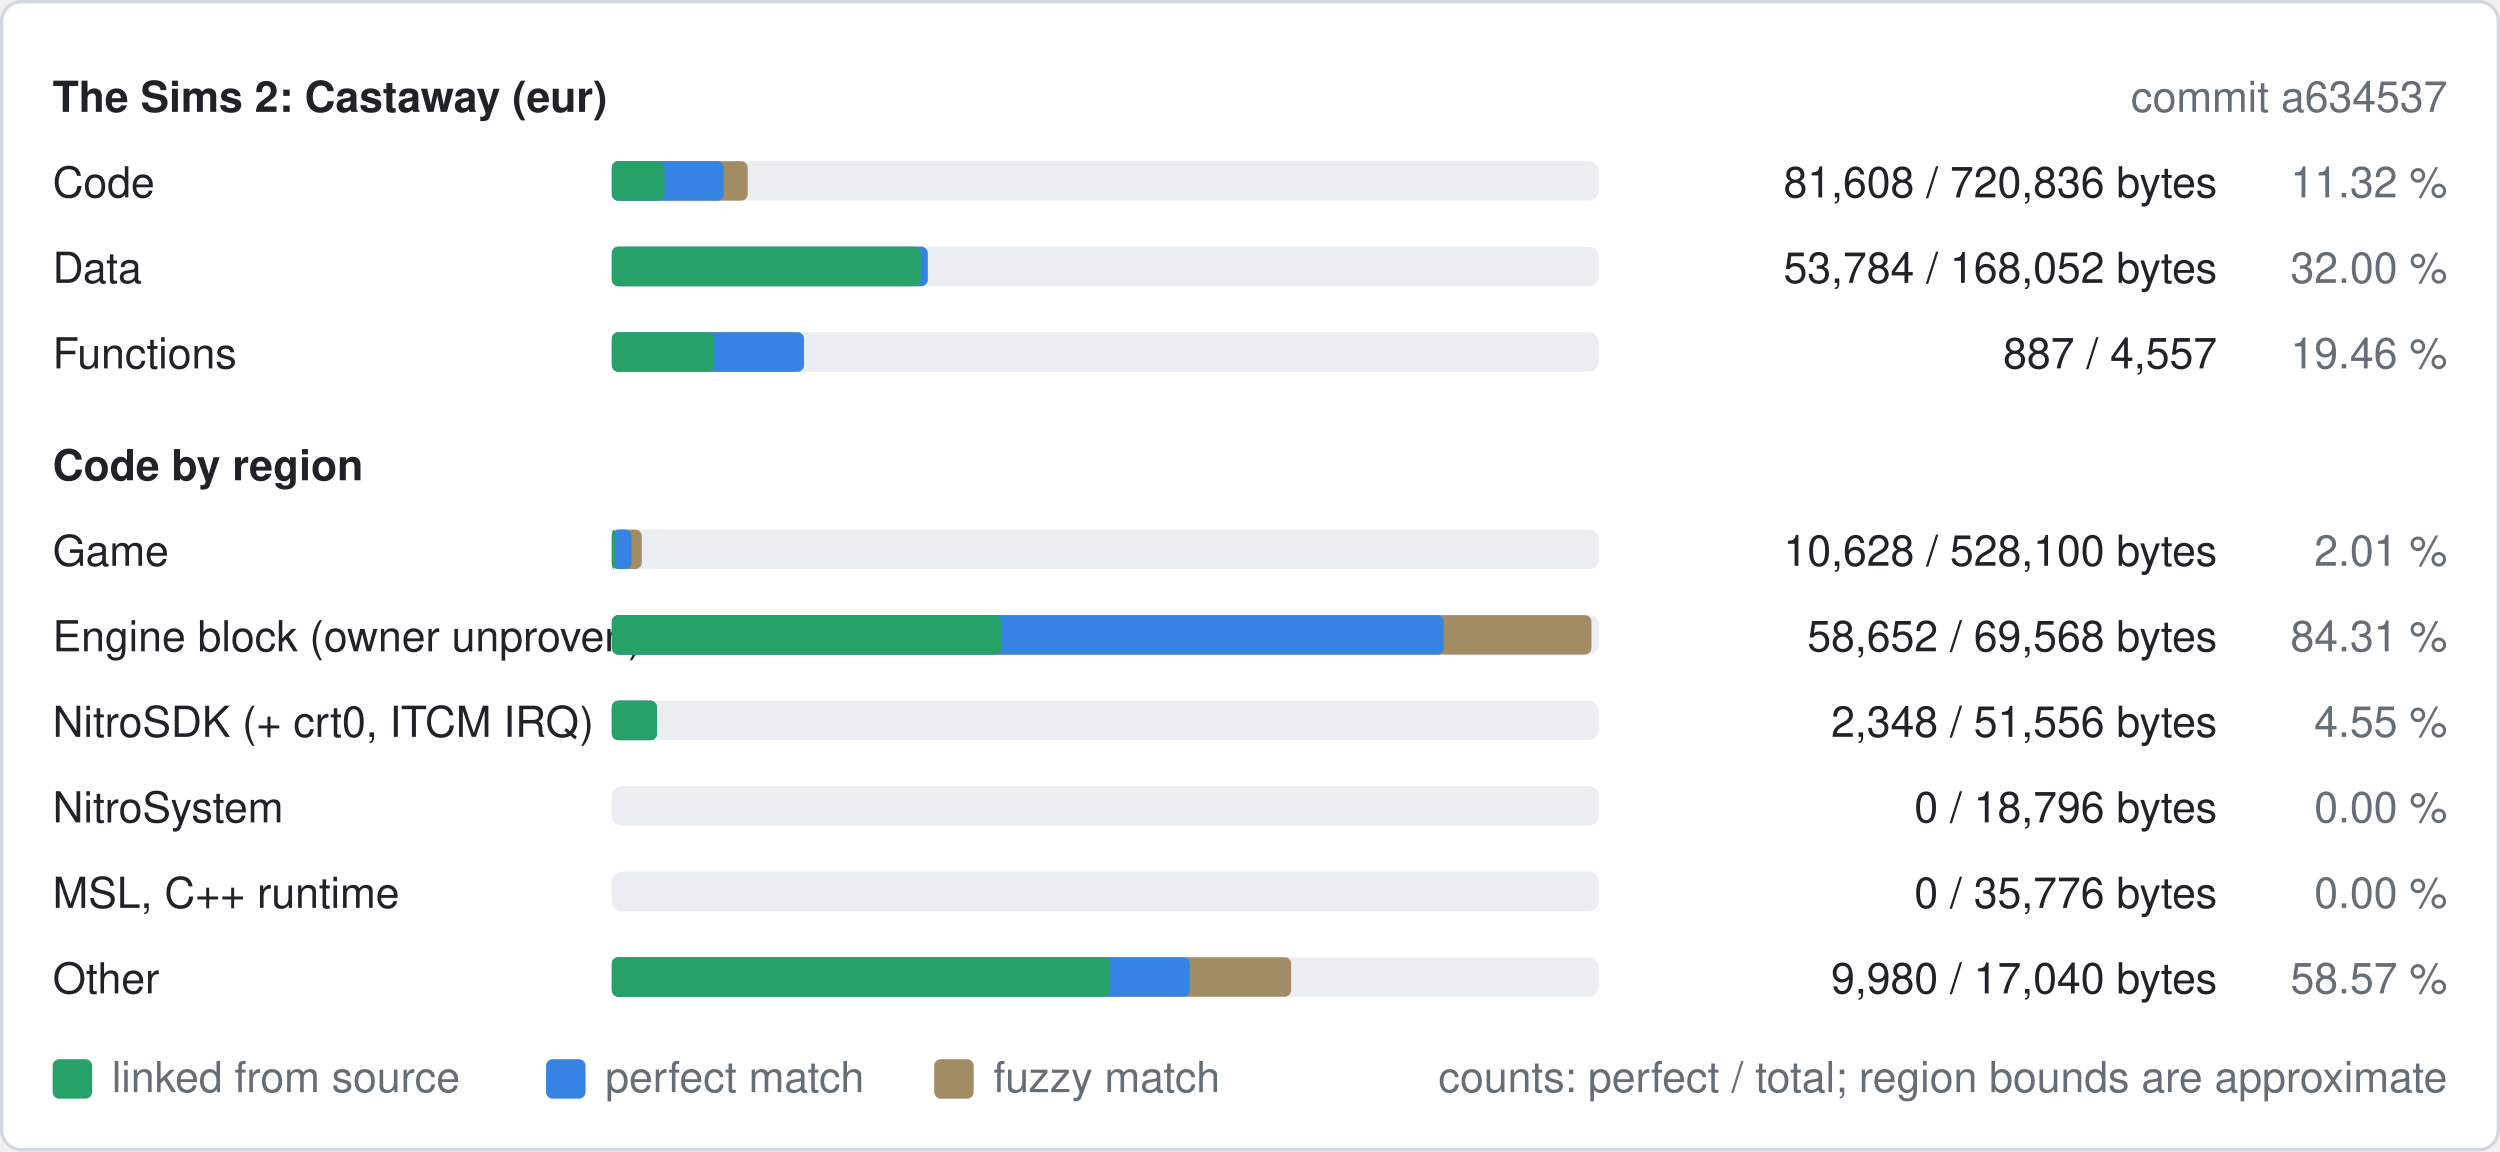
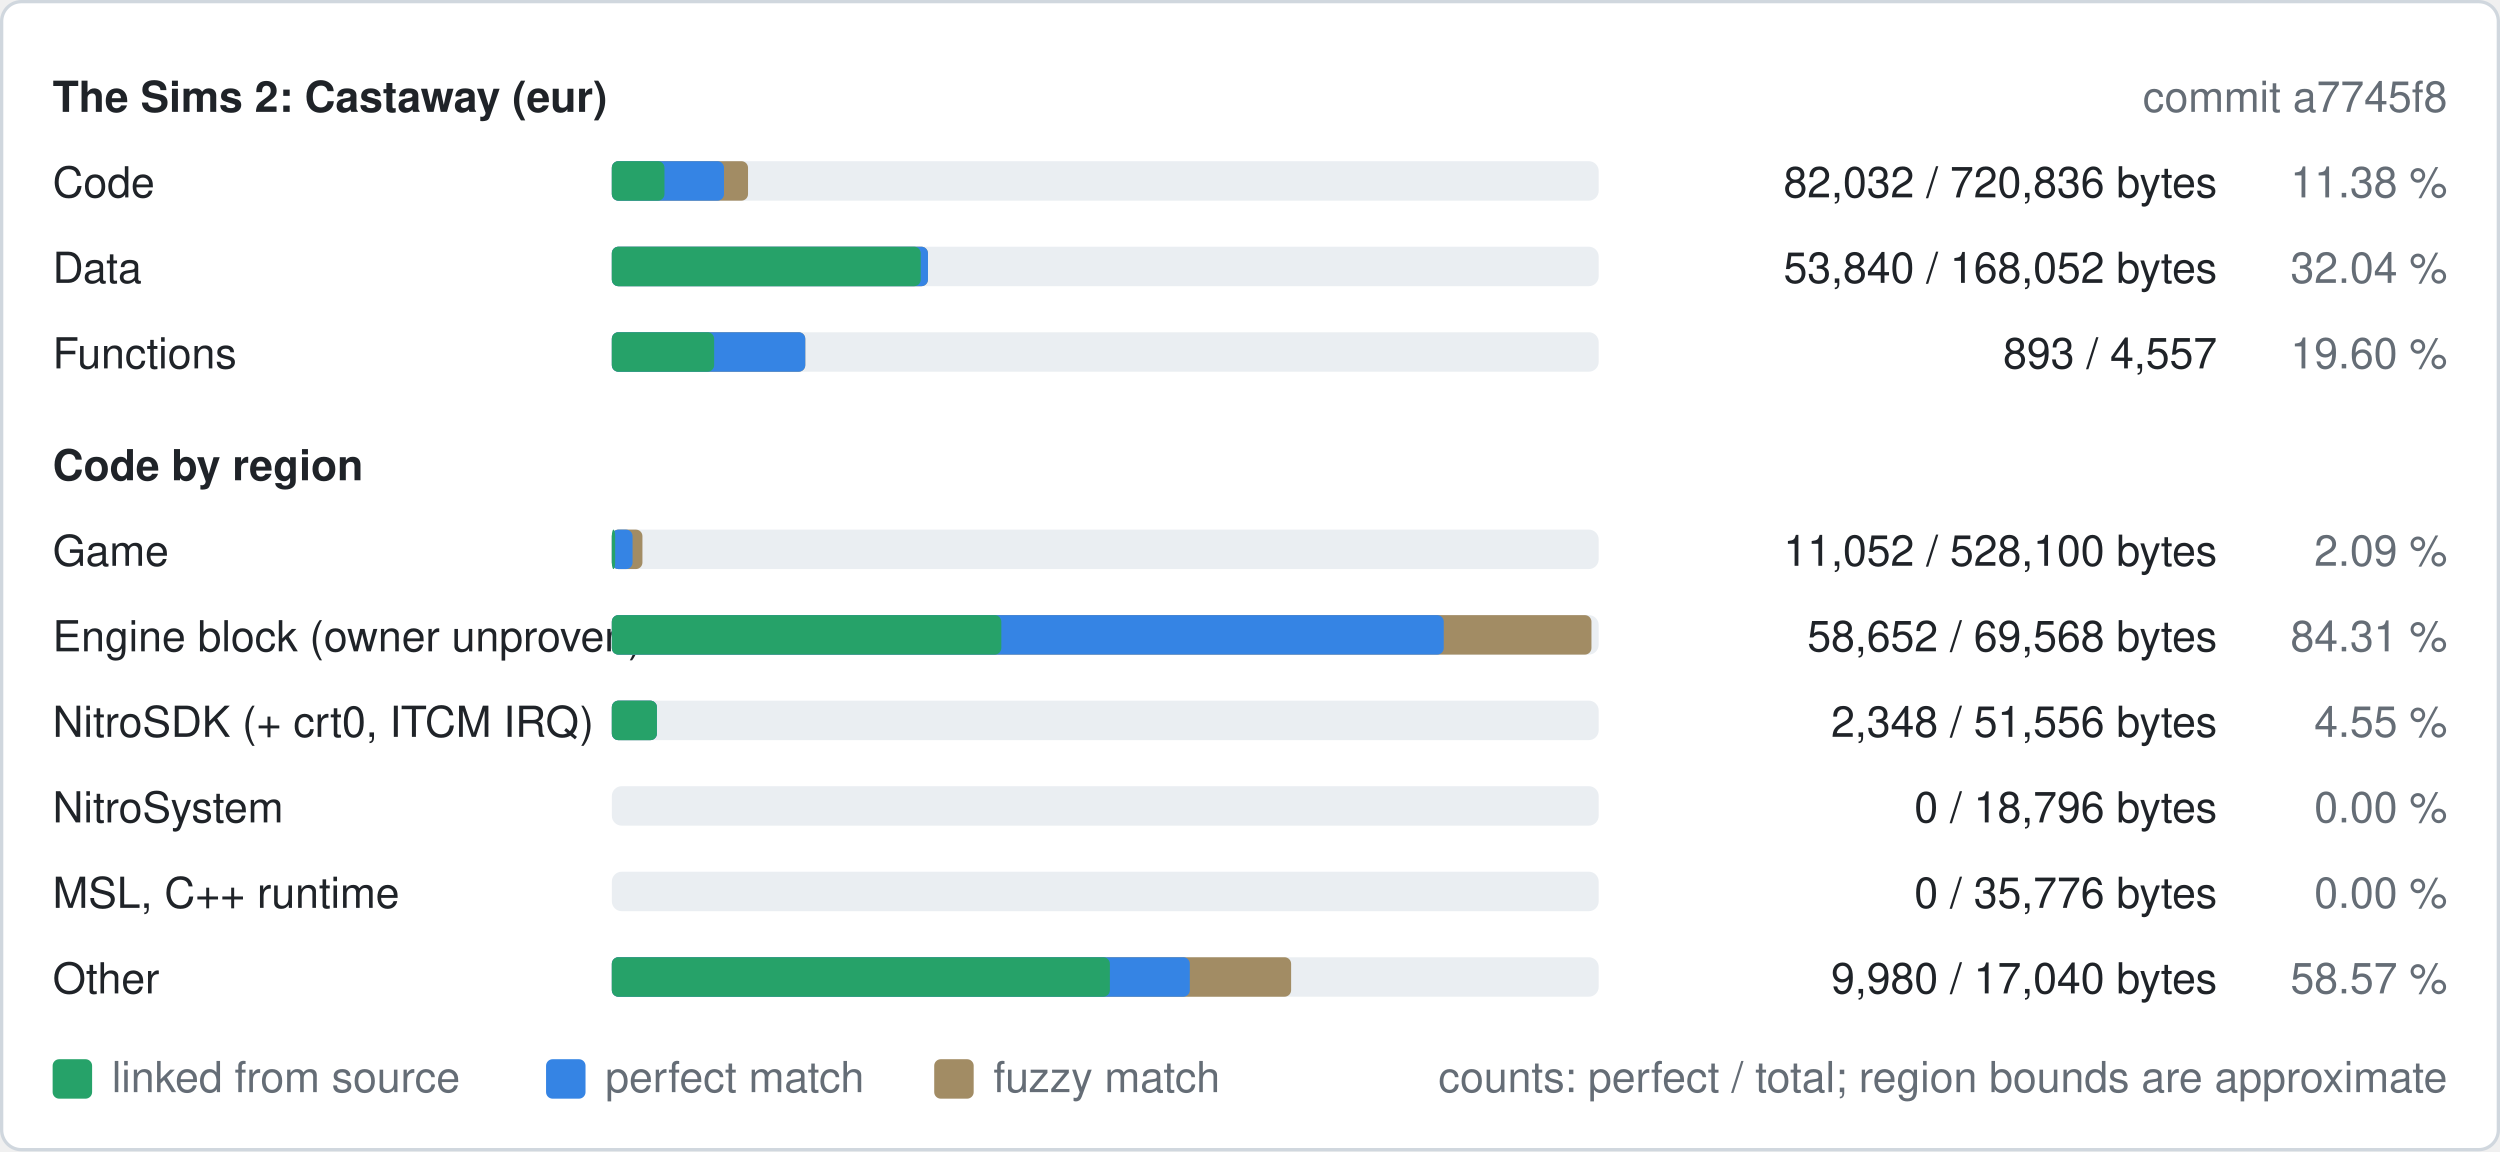
<svg xmlns="http://www.w3.org/2000/svg" width="760" height="350" viewBox="0 0 760 350" role="img" aria-label="Decompilation progress of eur">
  <style>
text{font-family:-apple-system,BlinkMacSystemFont,"Segoe UI",Helvetica,Arial,sans-serif;font-size:13px}
.b{font-weight:600}
.bg{fill:#ffffff;stroke:#d0d7de}.t{fill:#1f2328}.m{fill:#656d76}.track{fill:#eaeef2}.fuzzy{fill:#a28c64}.perfect{fill:#3584e4}.linked{fill:#26a269}
@media (prefers-color-scheme: dark){.bg{fill:#0d1117;stroke:#30363d}.t{fill:#e6edf3}.m{fill:#8d96a0}.track{fill:#21262d}.fuzzy{fill:#a28c64}.perfect{fill:#3584e4}.linked{fill:#2ec27e}}
</style>
  <rect class="bg" x="0.5" y="0.5" width="759" height="349" rx="6" />
  <text class="t b" x="16" y="34">The Sims 2: Castaway (eur)</text>
-   <text class="m" x="744" y="34" text-anchor="end">commit a634537</text>
+   <text class="m" x="744" y="34" text-anchor="end">commit a7745f8</text>
  <text class="t" x="16" y="60">Code</text>
  <rect class="track" x="186" y="49" width="300" height="12" rx="3" />
-   <rect class="fuzzy" x="186" y="49" width="41.3" height="12" rx="2" />
-   <rect class="perfect" x="186" y="49" width="34.0" height="12" rx="2" />
+   <rect class="fuzzy" x="186" y="49" width="41.4" height="12" rx="2" />
+   <rect class="perfect" x="186" y="49" width="34.1" height="12" rx="2" />
  <rect class="linked" x="186" y="49" width="16.0" height="12" rx="2" />
-   <text class="t" x="674" y="60" text-anchor="end">81,608 / 720,836 bytes</text>
-   <text class="m" x="744" y="60" text-anchor="end">11.32 %</text>
+   <text class="t" x="674" y="60" text-anchor="end">82,032 / 720,836 bytes</text>
+   <text class="m" x="744" y="60" text-anchor="end">11.38 %</text>
  <text class="t" x="16" y="86">Data</text>
  <rect class="track" x="186" y="75" width="300" height="12" rx="3" />
-   <rect class="fuzzy" x="186" y="75" width="96.0" height="12" rx="2" />
-   <rect class="perfect" x="186" y="75" width="96.0" height="12" rx="2" />
+   <rect class="fuzzy" x="186" y="75" width="96.1" height="12" rx="2" />
+   <rect class="perfect" x="186" y="75" width="96.1" height="12" rx="2" />
  <rect class="linked" x="186" y="75" width="93.9" height="12" rx="2" />
-   <text class="t" x="674" y="86" text-anchor="end">53,784 / 168,052 bytes</text>
-   <text class="m" x="744" y="86" text-anchor="end">32.00 %</text>
+   <text class="t" x="674" y="86" text-anchor="end">53,840 / 168,052 bytes</text>
+   <text class="m" x="744" y="86" text-anchor="end">32.04 %</text>
  <text class="t" x="16" y="112">Functions</text>
  <rect class="track" x="186" y="101" width="300" height="12" rx="3" />
-   <rect class="fuzzy" x="186" y="101" width="58.4" height="12" rx="2" />
-   <rect class="perfect" x="186" y="101" width="58.4" height="12" rx="2" />
+   <rect class="fuzzy" x="186" y="101" width="58.8" height="12" rx="2" />
+   <rect class="perfect" x="186" y="101" width="58.8" height="12" rx="2" />
  <rect class="linked" x="186" y="101" width="31.1" height="12" rx="2" />
-   <text class="t" x="674" y="112" text-anchor="end">887 / 4,557</text>
-   <text class="m" x="744" y="112" text-anchor="end">19.46 %</text>
+   <text class="t" x="674" y="112" text-anchor="end">893 / 4,557</text>
+   <text class="m" x="744" y="112" text-anchor="end">19.60 %</text>
  <text class="t b" x="16" y="146">Code by region</text>
  <text class="t" x="16" y="172">Game</text>
  <rect class="track" x="186" y="161" width="300" height="12" rx="3" />
-   <rect class="fuzzy" x="186" y="161" width="9.1" height="12" rx="2" />
-   <rect class="perfect" x="186" y="161" width="6.0" height="12" rx="2" />
+   <rect class="fuzzy" x="186" y="161" width="9.3" height="12" rx="2" />
+   <rect class="perfect" x="186" y="161" width="6.3" height="12" rx="2" />
  <rect class="linked" x="186" y="161" width="1.0" height="12" rx="2" />
-   <text class="t" x="674" y="172" text-anchor="end">10,628 / 528,100 bytes</text>
-   <text class="m" x="744" y="172" text-anchor="end">2.01 %</text>
+   <text class="t" x="674" y="172" text-anchor="end">11,052 / 528,100 bytes</text>
+   <text class="m" x="744" y="172" text-anchor="end">2.09 %</text>
  <text class="t" x="16" y="198">Engine block (owner unproven)</text>
  <rect class="track" x="186" y="187" width="300" height="12" rx="3" />
  <rect class="fuzzy" x="186" y="187" width="297.8" height="12" rx="2" />
  <rect class="perfect" x="186" y="187" width="252.9" height="12" rx="2" />
  <rect class="linked" x="186" y="187" width="118.4" height="12" rx="2" />
  <text class="t" x="674" y="198" text-anchor="end">58,652 / 69,568 bytes</text>
  <text class="m" x="744" y="198" text-anchor="end">84.31 %</text>
  <text class="t" x="16" y="224">NitroSDK (+ crt0, ITCM IRQ)</text>
  <rect class="track" x="186" y="213" width="300" height="12" rx="3" />
  <rect class="fuzzy" x="186" y="213" width="13.7" height="12" rx="2" />
  <rect class="perfect" x="186" y="213" width="13.7" height="12" rx="2" />
  <rect class="linked" x="186" y="213" width="13.7" height="12" rx="2" />
  <text class="t" x="674" y="224" text-anchor="end">2,348 / 51,556 bytes</text>
  <text class="m" x="744" y="224" text-anchor="end">4.55 %</text>
  <text class="t" x="16" y="250">NitroSystem</text>
  <rect class="track" x="186" y="239" width="300" height="12" rx="3" />
  <text class="t" x="674" y="250" text-anchor="end">0 / 18,796 bytes</text>
  <text class="m" x="744" y="250" text-anchor="end">0.00 %</text>
  <text class="t" x="16" y="276">MSL, C++ runtime</text>
  <rect class="track" x="186" y="265" width="300" height="12" rx="3" />
  <text class="t" x="674" y="276" text-anchor="end">0 / 35,776 bytes</text>
  <text class="m" x="744" y="276" text-anchor="end">0.00 %</text>
  <text class="t" x="16" y="302">Other</text>
  <rect class="track" x="186" y="291" width="300" height="12" rx="3" />
  <rect class="fuzzy" x="186" y="291" width="206.5" height="12" rx="2" />
  <rect class="perfect" x="186" y="291" width="175.7" height="12" rx="2" />
  <rect class="linked" x="186" y="291" width="151.4" height="12" rx="2" />
  <text class="t" x="674" y="302" text-anchor="end">9,980 / 17,040 bytes</text>
  <text class="m" x="744" y="302" text-anchor="end">58.57 %</text>
  <rect class="linked" x="16" y="322" width="12" height="12" rx="2" />
  <text class="m" x="34" y="332">linked from source</text>
  <rect class="perfect" x="166" y="322" width="12" height="12" rx="2" />
  <text class="m" x="184" y="332">perfect match</text>
  <rect class="fuzzy" x="284" y="322" width="12" height="12" rx="2" />
  <text class="m" x="302" y="332">fuzzy match</text>
  <text class="m" x="744" y="332" text-anchor="end">counts: perfect / total; region bounds are approximate</text>
</svg>
